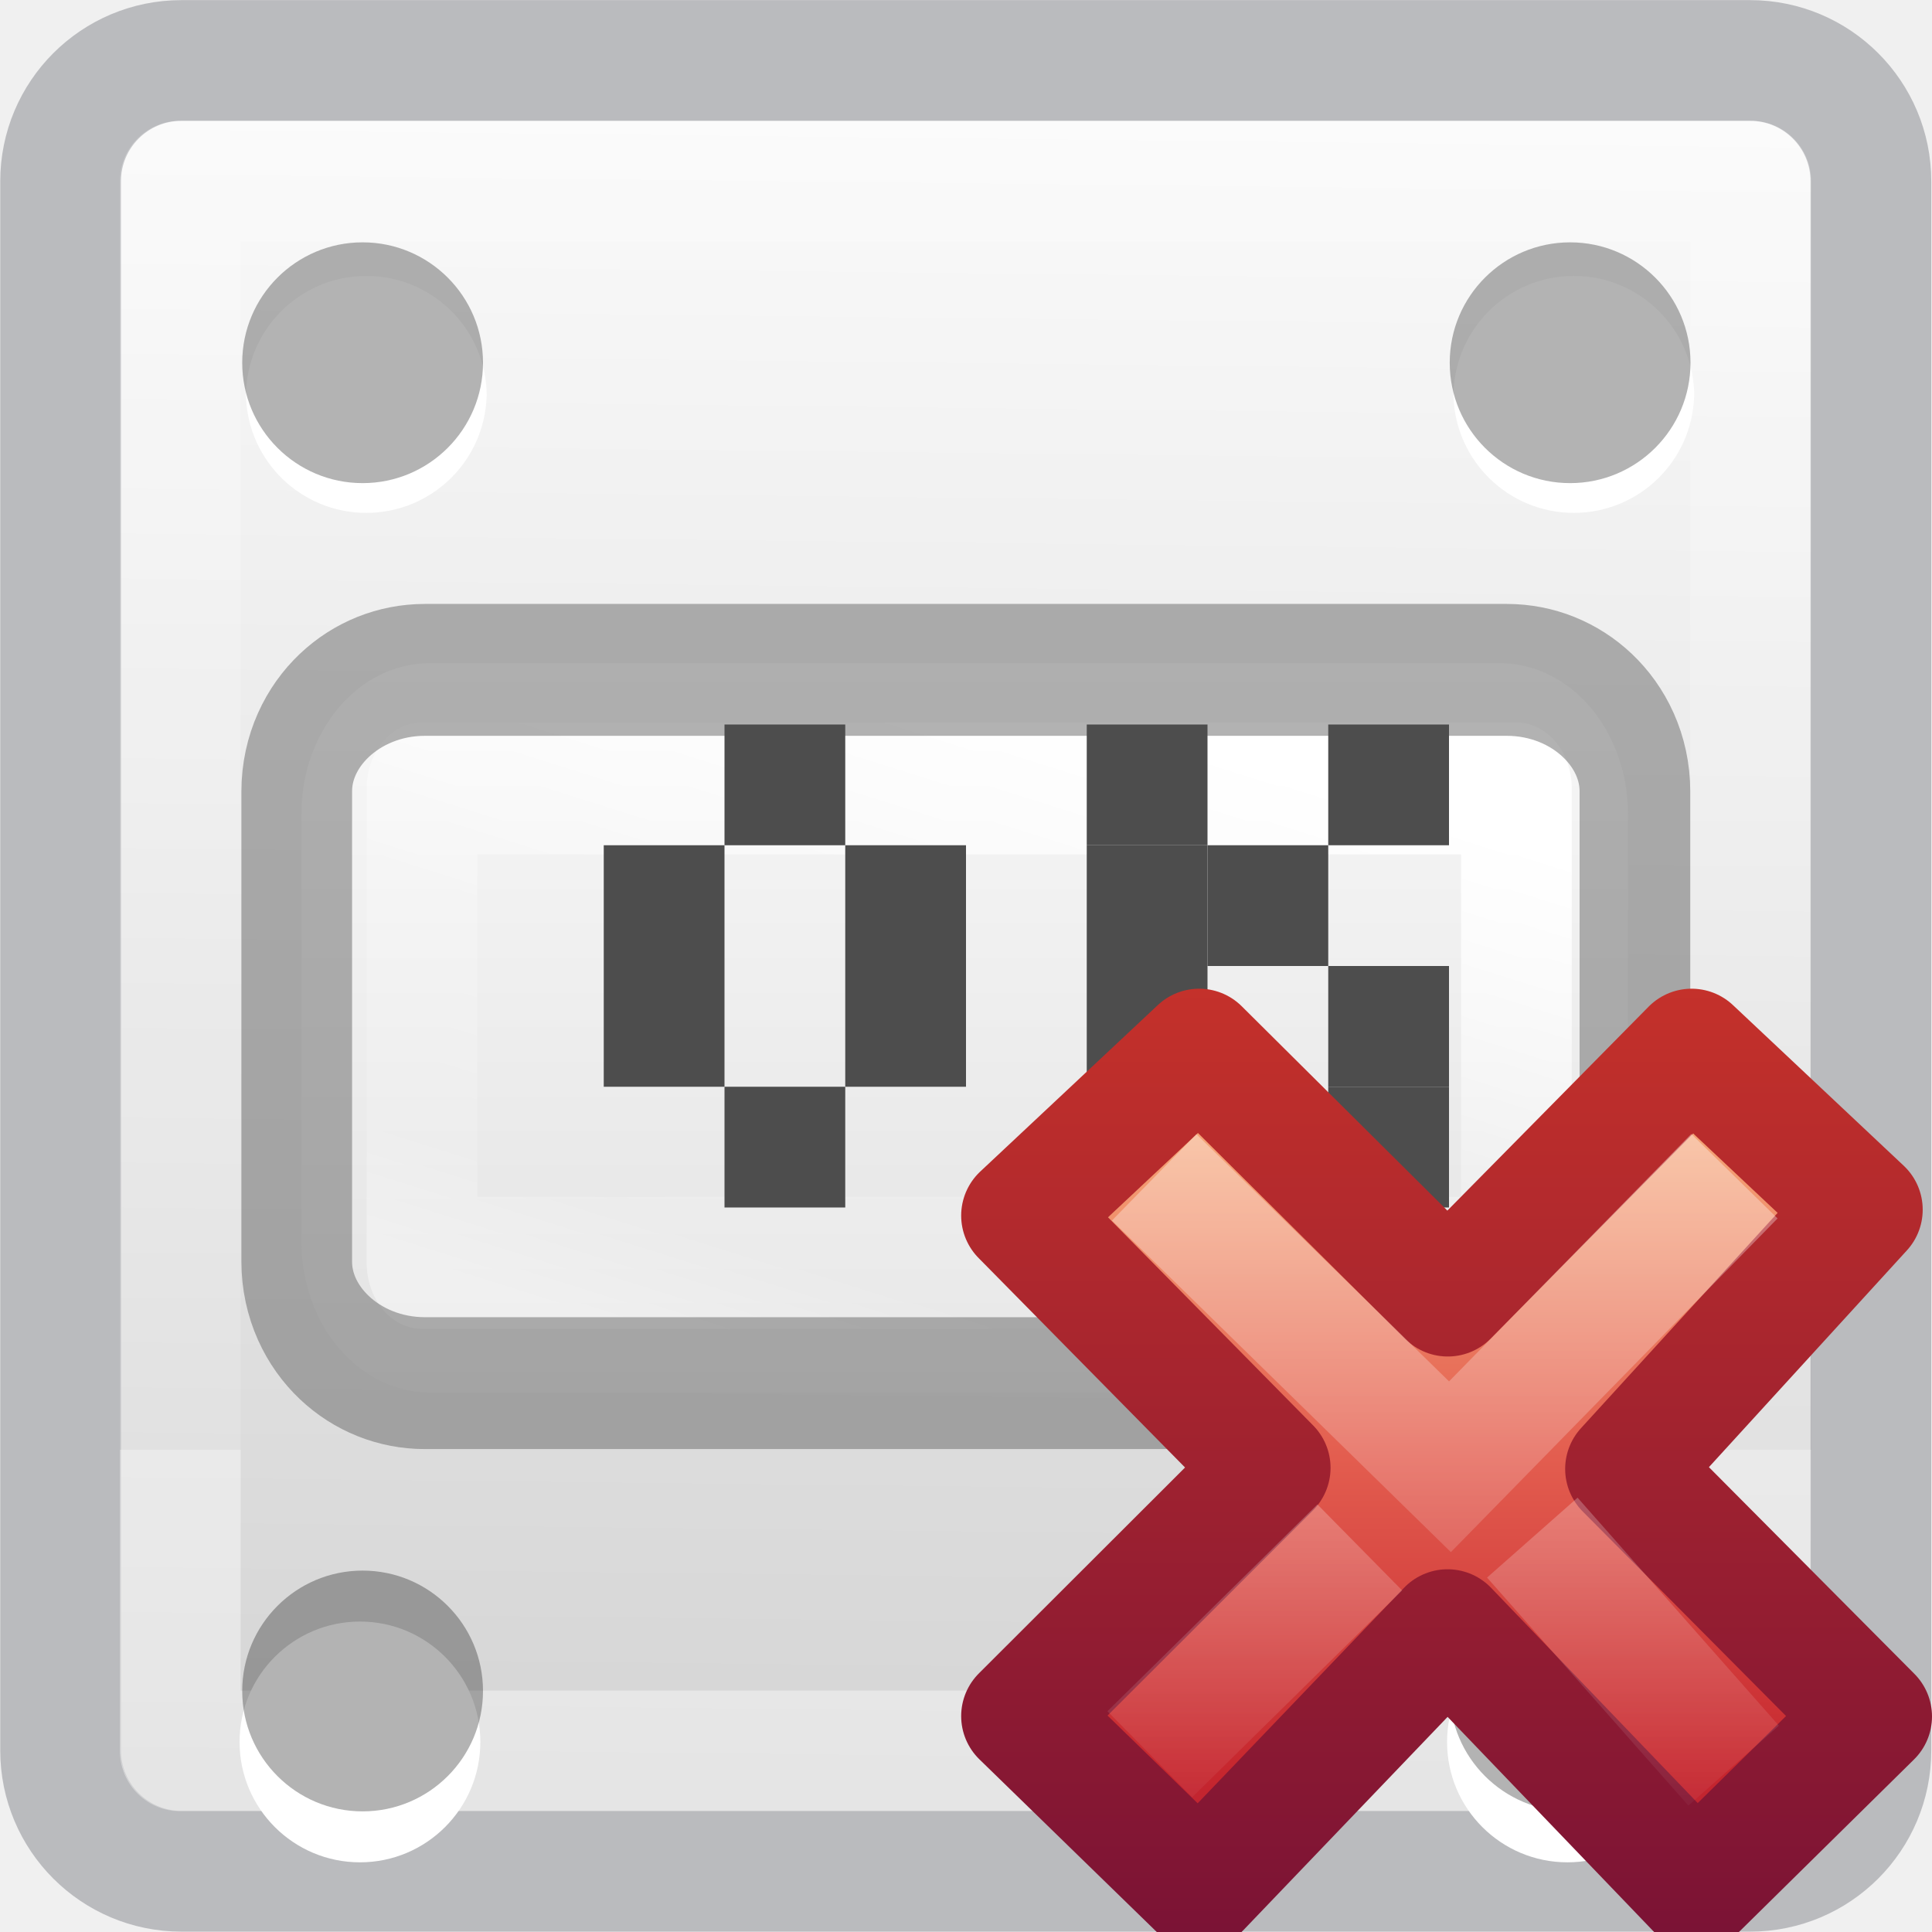
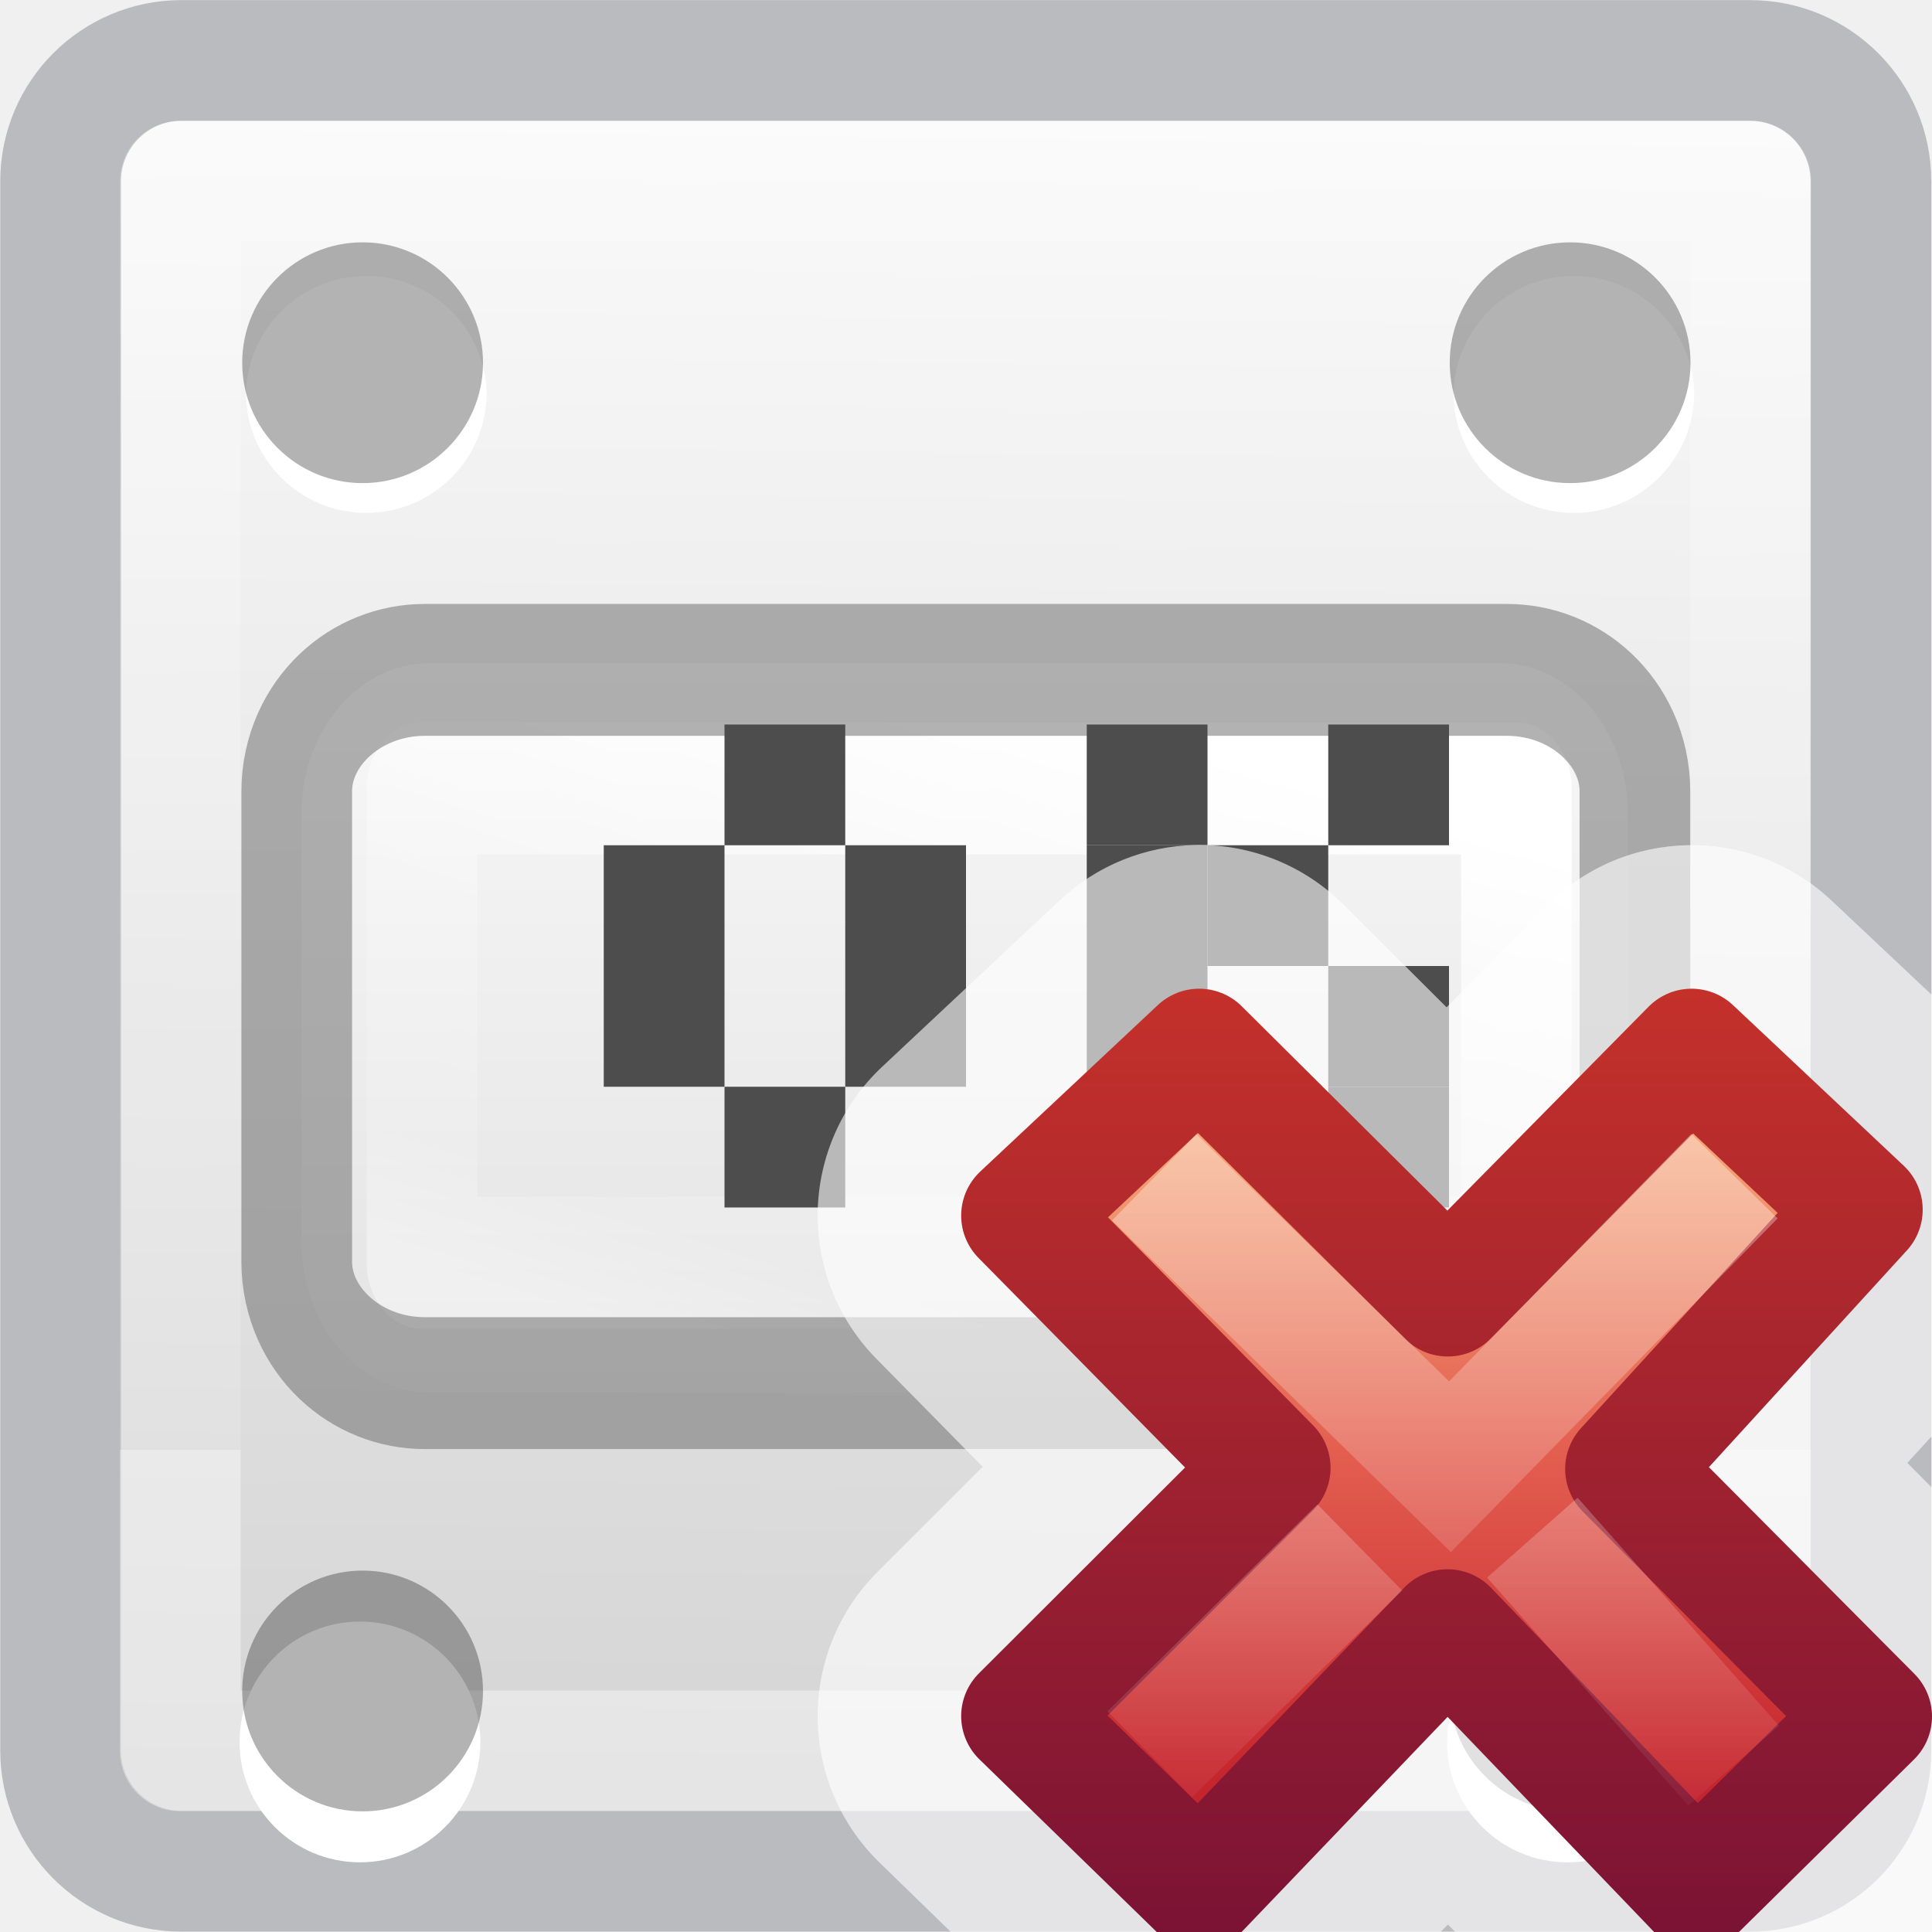
<svg xmlns="http://www.w3.org/2000/svg" xmlns:xlink="http://www.w3.org/1999/xlink" height="16" width="16">
  <linearGradient id="a" gradientTransform="matrix(.3705263 0 0 .3864734 7.53368 7.335749)" gradientUnits="userSpaceOnUse" x1="11.192" x2="11.192" y1="4.064" y2="30.298">
    <stop offset="0" stop-color="#f8b17e" />
    <stop offset=".312" stop-color="#e35d4f" />
    <stop offset=".571" stop-color="#c6262e" />
    <stop offset="1" stop-color="#690b54" />
  </linearGradient>
  <linearGradient id="b" gradientTransform="matrix(.64 0 0 .6956522 -14.27409 .033675)" gradientUnits="userSpaceOnUse" x1="41.225" x2="41.225" y1="23.238" y2="7.917">
    <stop offset="0" stop-color="#791235" />
    <stop offset="1" stop-color="#dd3b27" />
  </linearGradient>
  <linearGradient id="c" gradientTransform="matrix(.1969469 -.2052031 .1969469 .2052031 2.33061 11.95995)" gradientUnits="userSpaceOnUse" x1="36.011" x2="16.331" xlink:href="#d" y1="13.023" y2="32.702" />
  <linearGradient id="d">
    <stop offset="0" stop-color="#fff" />
    <stop offset="1" stop-color="#fff" stop-opacity="0" />
  </linearGradient>
  <linearGradient id="e" gradientTransform="matrix(.1969469 -.2052031 .1969469 .2052031 2.13207 12.06349)" gradientUnits="userSpaceOnUse" x1="28.449" x2="16.331" xlink:href="#d" y1="20.584" y2="32.702" />
  <linearGradient id="f" gradientUnits="userSpaceOnUse" x1="12.001" x2="12.001" y1="-4.019" y2="12">
    <stop offset="0" stop-color="#fff" />
    <stop offset="0" stop-color="#fff" stop-opacity=".235" />
    <stop offset="1" stop-color="#fff" stop-opacity=".157" />
    <stop offset="1" stop-color="#fff" stop-opacity=".392" />
  </linearGradient>
  <linearGradient id="g" gradientUnits="userSpaceOnUse" x1="11" x2="10.844" y1="-1" y2="-15.125">
    <stop offset="0" stop-color="#fafafa" />
    <stop offset="1" stop-color="#d4d4d4" />
  </linearGradient>
  <linearGradient id="h" gradientTransform="matrix(1.054 0 0 1.22 -.878 -4.413)" gradientUnits="userSpaceOnUse" x1="16.961" x2="16.961" y1="17.55" y2="22.468">
    <stop offset="0" stop-color="#fafafa" />
    <stop offset="1" stop-color="#e1e1e1" />
  </linearGradient>
  <linearGradient id="i" gradientUnits="userSpaceOnUse" x1="19.294" x2="17.956" y1="17.535" y2="22.587">
    <stop offset="0" stop-color="#fff" />
    <stop offset=".508" stop-color="#fff" stop-opacity=".235" />
    <stop offset=".835" stop-color="#fff" stop-opacity=".157" />
    <stop offset="1" stop-color="#fff" stop-opacity=".392" />
  </linearGradient>
  <rect fill="url(#g)" height="14" rx=".5" transform="scale(1 -1)" width="14" x="1" y="-15" />
  <rect fill="none" height="14.996" opacity=".344" rx="1" stroke="#555761" stroke-linecap="round" stroke-linejoin="round" width="14.992" x=".502" y=".501" />
  <path d="m1.493 1.5h13.005v13h-13.005z" fill="none" stroke="url(#f)" stroke-linecap="round" stroke-linejoin="round" />
  <g fill-rule="evenodd">
    <path d="m3.978 14.426a.997.997 0 0 1 -1.994 0 .997.997 0 1 1 1.994 0z" fill="#fff" />
    <path d="m4 14.004a.997.997 0 0 1 -1.994 0 .997.997 0 1 1 1.994 0z" opacity=".3" />
    <path d="m13.978 14.426a.997.997 0 0 1 -1.994 0 .997.997 0 1 1 1.994 0z" fill="#fff" />
    <path d="m14 14.004a.997.997 0 0 1 -1.994 0 .997.997 0 1 1 1.994 0z" opacity=".3" />
    <path d="m4.03 3.282a.997.997 0 0 1 -1.993 0 .997.997 0 1 1 1.994 0z" fill="#fff" />
    <path d="m4 3.004a.997.997 0 0 1 -1.994 0 .997.997 0 1 1 1.994 0z" opacity=".3" />
    <path d="m14.03 3.282a.997.997 0 0 1 -1.993 0 .997.997 0 1 1 1.994 0z" fill="#fff" />
    <path d="m14 3.004a.997.997 0 0 1 -1.994 0 .997.997 0 1 1 1.994 0z" opacity=".3" />
  </g>
  <g transform="matrix(.9984 0 0 1.1897 -10.967 -15.284)">
    <rect fill="url(#h)" height="5.077" rx="1.065" ry="1.049" width="11.003" x="13.485" y="17.463" />
    <g fill="none" stroke-width=".918">
      <path d="m14.485 18.335h9.078v3.303h-9.078z" stroke="url(#i)" stroke-linecap="round" stroke-linejoin="round" />
      <rect height="4.965" opacity=".5" rx="1.063" ry=".846" stroke="#656565" width="11.1" x="13.446" y="17.51" />
    </g>
  </g>
  <g fill="#4d4d4d">
    <path d="m5 7h1v1h-1z" />
    <path d="m6 6h1v1h-1z" />
    <path d="m7 7h1v1h-1z" />
    <path d="m5 8h1v1h-1z" />
    <path d="m7 8h1v1h-1z" />
    <path d="m6 9h1v1h-1z" />
    <path d="m9 6h1v1h-1z" />
    <path d="m9 7h1v1h-1z" />
    <path d="m9 8h1v1h-1z" />
    <path d="m9 9h1v1h-1z" />
    <path d="m11 6h1v1h-1z" />
    <path d="m10 7h1v1h-1z" />
    <path d="m11 8h1v1h-1z" />
    <path d="m11 9h1v1h-1z" />
  </g>
+   <path d="m9.902 6.998a1.689 1.689 0 0 0 -1.125.457l-1.471 1.379a1.689 1.689 0 0 0 -.049 2.418l.881.895-.871.871a1.689 1.689 0 0 0 .016 2.406l.592.576h4.055l.061-.062.061.062h3.949v-3.678l-.205-.207.205-.225v-3.648l-.834-.785a1.689 1.689 0 0 0 -2.359.045l-.828.84-.855-.852a1.689 1.689 0 0 0 -1.221-.492z" fill="#fff" fill-opacity=".608" />
  <path d="m15.5 14.215-2.038-2.05 1.961-2.147-1.414-1.33-2.019 2.046-2.059-2.046-1.471 1.379 2.059 2.089-2.059 2.056 1.471 1.432 2.057-2.148 2.062 2.148z" fill="url(#a)" stroke="url(#b)" stroke-linejoin="round" />
  <g fill="none">
    <path d="m14.014 10.098-2.006 2.049-2.092-2.047" opacity=".5" stroke="url(#c)" stroke-linecap="square" />
    <path d="m14.357 14.622-1.667-1.888m-1.429.081-1.739 1.713" opacity=".4" stroke="url(#e)" />
  </g>
</svg>
